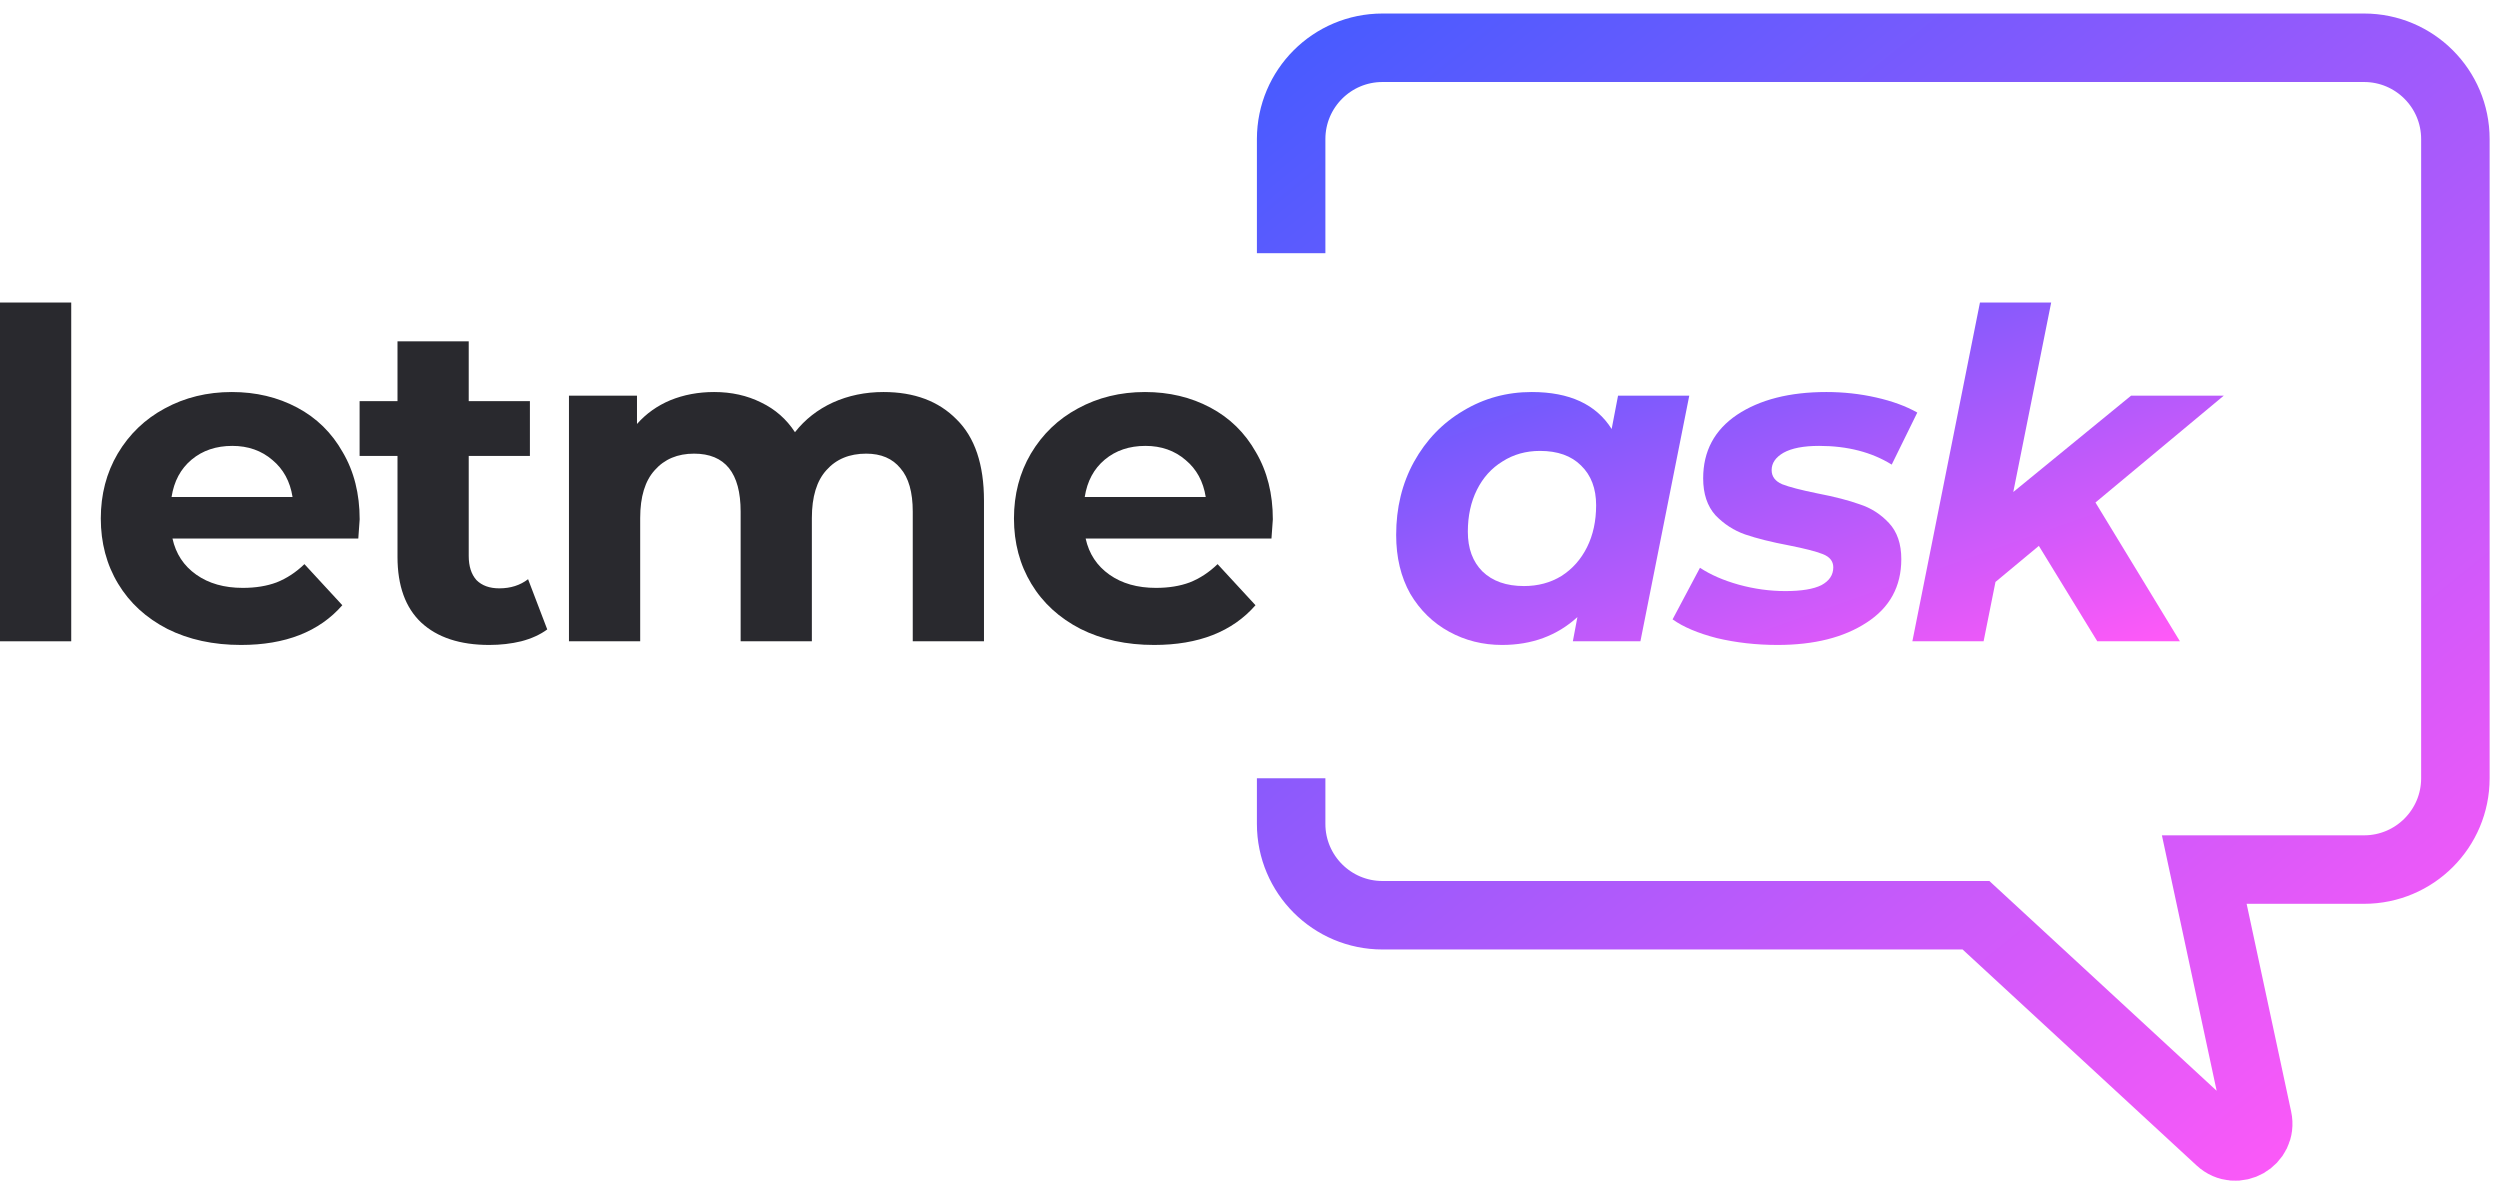
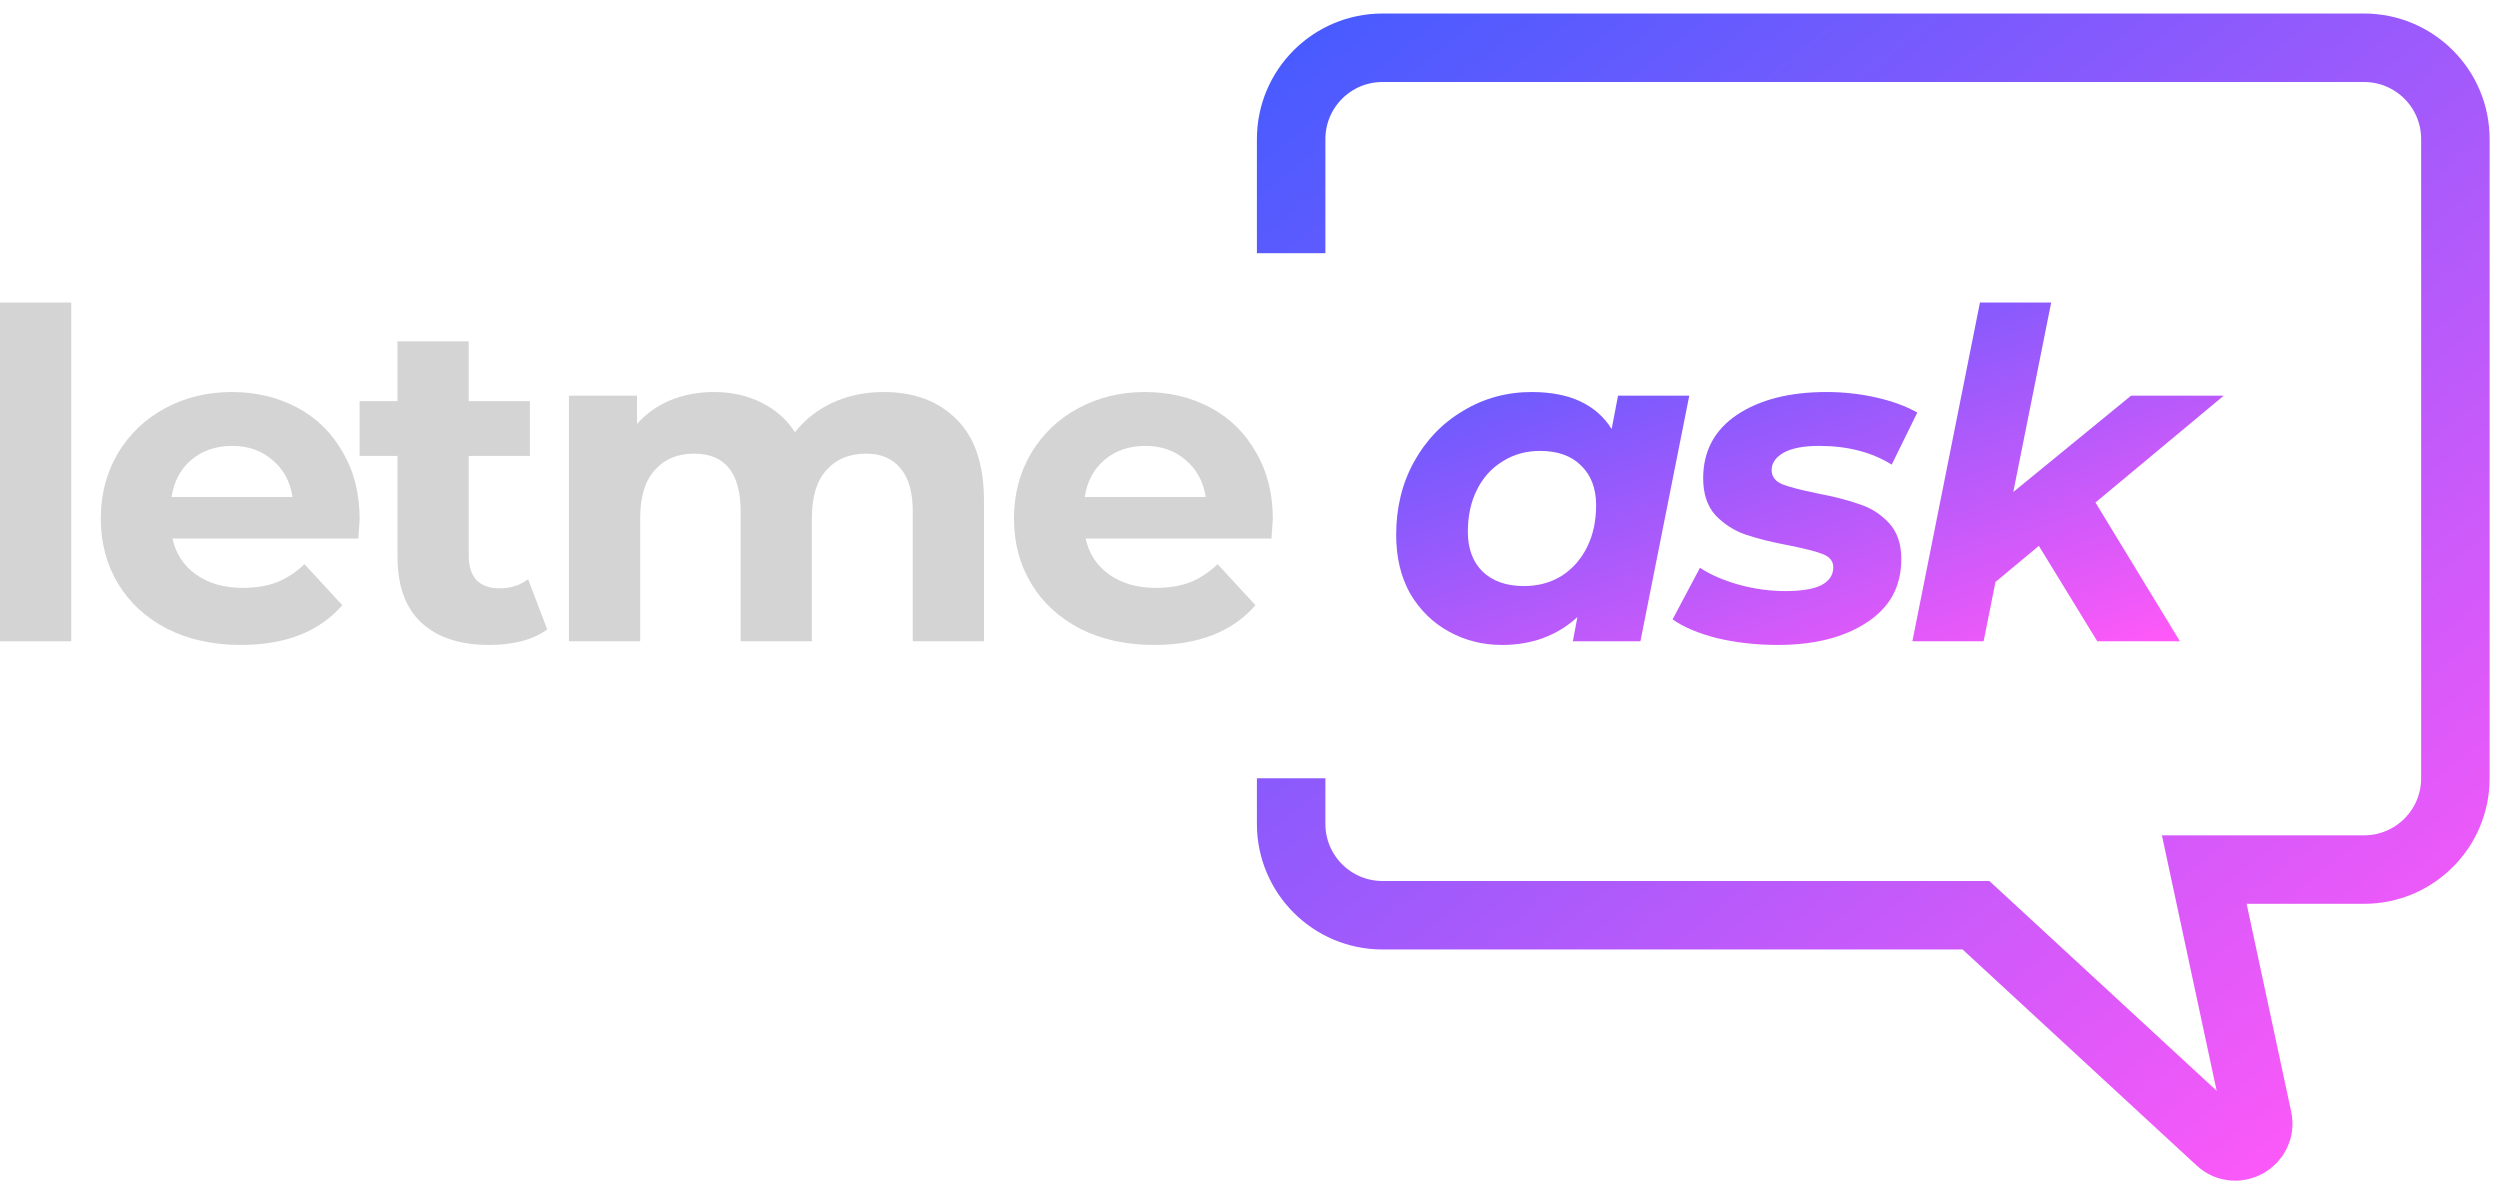
<svg xmlns="http://www.w3.org/2000/svg" width="157" height="75" viewBox="0 0 157 75" fill="none">
-   <path d="M0 18.999H4.473V40.273H0V18.999Z" fill="#29292E" />
-   <path d="M22.587 32.618C22.587 32.675 22.558 33.077 22.501 33.822H10.832C11.042 34.778 11.539 35.533 12.323 36.087C13.106 36.642 14.081 36.919 15.247 36.919C16.05 36.919 16.757 36.804 17.369 36.575C18 36.326 18.583 35.944 19.118 35.428L21.498 38.008C20.045 39.671 17.923 40.503 15.133 40.503C13.393 40.503 11.854 40.168 10.516 39.499C9.178 38.811 8.146 37.865 7.42 36.661C6.693 35.457 6.33 34.09 6.33 32.561C6.33 31.051 6.684 29.694 7.391 28.489C8.117 27.266 9.102 26.32 10.344 25.651C11.606 24.963 13.011 24.619 14.559 24.619C16.069 24.619 17.436 24.944 18.659 25.593C19.883 26.243 20.838 27.18 21.526 28.403C22.234 29.608 22.587 31.012 22.587 32.618ZM14.588 28.002C13.575 28.002 12.724 28.289 12.036 28.862C11.348 29.436 10.927 30.219 10.774 31.213H18.372C18.22 30.238 17.799 29.464 17.111 28.891C16.423 28.298 15.582 28.002 14.588 28.002Z" fill="#29292E" />
-   <path d="M34.367 39.528C33.928 39.853 33.383 40.102 32.733 40.273C32.102 40.426 31.433 40.503 30.726 40.503C28.891 40.503 27.467 40.035 26.454 39.098C25.46 38.161 24.963 36.785 24.963 34.969V28.633H22.583V25.192H24.963V21.436H29.436V25.192H33.278V28.633H29.436V34.912C29.436 35.562 29.598 36.068 29.923 36.431C30.267 36.776 30.745 36.948 31.357 36.948C32.064 36.948 32.666 36.756 33.163 36.374L34.367 39.528Z" fill="#29292E" />
-   <path d="M55.486 24.619C57.417 24.619 58.946 25.192 60.074 26.339C61.221 27.467 61.794 29.168 61.794 31.443V40.273H57.321V32.131C57.321 30.907 57.063 29.999 56.547 29.407C56.05 28.795 55.333 28.489 54.397 28.489C53.345 28.489 52.514 28.833 51.902 29.522C51.291 30.191 50.985 31.194 50.985 32.532V40.273H46.512V32.131C46.512 29.703 45.537 28.489 43.587 28.489C42.555 28.489 41.733 28.833 41.122 29.522C40.51 30.191 40.204 31.194 40.204 32.532V40.273H35.731V24.848H40.003V26.626C40.577 25.976 41.275 25.479 42.096 25.135C42.938 24.791 43.855 24.619 44.849 24.619C45.938 24.619 46.923 24.838 47.802 25.278C48.681 25.699 49.389 26.32 49.924 27.142C50.555 26.339 51.348 25.718 52.304 25.278C53.279 24.838 54.339 24.619 55.486 24.619Z" fill="#29292E" />
-   <path d="M79.934 32.618C79.934 32.675 79.906 33.077 79.848 33.822H68.179C68.389 34.778 68.886 35.533 69.67 36.087C70.454 36.642 71.428 36.919 72.594 36.919C73.397 36.919 74.104 36.804 74.716 36.575C75.347 36.326 75.93 35.944 76.465 35.428L78.845 38.008C77.392 39.671 75.27 40.503 72.48 40.503C70.74 40.503 69.201 40.168 67.864 39.499C66.525 38.811 65.493 37.865 64.767 36.661C64.041 35.457 63.677 34.09 63.677 32.561C63.677 31.051 64.031 29.694 64.738 28.489C65.465 27.266 66.449 26.32 67.692 25.651C68.953 24.963 70.358 24.619 71.906 24.619C73.416 24.619 74.783 24.944 76.006 25.593C77.23 26.243 78.185 27.18 78.874 28.403C79.581 29.608 79.934 31.012 79.934 32.618ZM71.935 28.002C70.922 28.002 70.071 28.289 69.383 28.862C68.695 29.436 68.275 30.219 68.121 31.213H75.72C75.567 30.238 75.146 29.464 74.458 28.891C73.77 28.298 72.929 28.002 71.935 28.002Z" fill="#29292E" />
+   <path d="M0 18.999H4.473V40.273H0V18.999Z" fill="#d4d4d4" />
+   <path d="M22.587 32.618C22.587 32.675 22.558 33.077 22.501 33.822H10.832C11.042 34.778 11.539 35.533 12.323 36.087C13.106 36.642 14.081 36.919 15.247 36.919C16.05 36.919 16.757 36.804 17.369 36.575C18 36.326 18.583 35.944 19.118 35.428L21.498 38.008C20.045 39.671 17.923 40.503 15.133 40.503C13.393 40.503 11.854 40.168 10.516 39.499C9.178 38.811 8.146 37.865 7.42 36.661C6.693 35.457 6.33 34.09 6.33 32.561C6.33 31.051 6.684 29.694 7.391 28.489C8.117 27.266 9.102 26.32 10.344 25.651C11.606 24.963 13.011 24.619 14.559 24.619C16.069 24.619 17.436 24.944 18.659 25.593C19.883 26.243 20.838 27.18 21.526 28.403C22.234 29.608 22.587 31.012 22.587 32.618ZM14.588 28.002C13.575 28.002 12.724 28.289 12.036 28.862C11.348 29.436 10.927 30.219 10.774 31.213H18.372C18.22 30.238 17.799 29.464 17.111 28.891C16.423 28.298 15.582 28.002 14.588 28.002Z" fill="#d4d4d4" />
+   <path d="M34.367 39.528C33.928 39.853 33.383 40.102 32.733 40.273C32.102 40.426 31.433 40.503 30.726 40.503C28.891 40.503 27.467 40.035 26.454 39.098C25.46 38.161 24.963 36.785 24.963 34.969V28.633H22.583V25.192H24.963V21.436H29.436V25.192H33.278V28.633H29.436V34.912C29.436 35.562 29.598 36.068 29.923 36.431C30.267 36.776 30.745 36.948 31.357 36.948C32.064 36.948 32.666 36.756 33.163 36.374L34.367 39.528Z" fill="#d4d4d4" />
+   <path d="M55.486 24.619C57.417 24.619 58.946 25.192 60.074 26.339C61.221 27.467 61.794 29.168 61.794 31.443V40.273H57.321V32.131C57.321 30.907 57.063 29.999 56.547 29.407C56.05 28.795 55.333 28.489 54.397 28.489C53.345 28.489 52.514 28.833 51.902 29.522C51.291 30.191 50.985 31.194 50.985 32.532V40.273H46.512V32.131C46.512 29.703 45.537 28.489 43.587 28.489C42.555 28.489 41.733 28.833 41.122 29.522C40.51 30.191 40.204 31.194 40.204 32.532V40.273H35.731V24.848H40.003V26.626C40.577 25.976 41.275 25.479 42.096 25.135C42.938 24.791 43.855 24.619 44.849 24.619C45.938 24.619 46.923 24.838 47.802 25.278C48.681 25.699 49.389 26.32 49.924 27.142C50.555 26.339 51.348 25.718 52.304 25.278C53.279 24.838 54.339 24.619 55.486 24.619Z" fill="#d4d4d4" />
+   <path d="M79.934 32.618C79.934 32.675 79.906 33.077 79.848 33.822H68.179C68.389 34.778 68.886 35.533 69.67 36.087C70.454 36.642 71.428 36.919 72.594 36.919C73.397 36.919 74.104 36.804 74.716 36.575C75.347 36.326 75.93 35.944 76.465 35.428L78.845 38.008C77.392 39.671 75.27 40.503 72.48 40.503C70.74 40.503 69.201 40.168 67.864 39.499C66.525 38.811 65.493 37.865 64.767 36.661C64.041 35.457 63.677 34.09 63.677 32.561C63.677 31.051 64.031 29.694 64.738 28.489C65.465 27.266 66.449 26.32 67.692 25.651C68.953 24.963 70.358 24.619 71.906 24.619C73.416 24.619 74.783 24.944 76.006 25.593C77.23 26.243 78.185 27.18 78.874 28.403C79.581 29.608 79.934 31.012 79.934 32.618ZM71.935 28.002C70.922 28.002 70.071 28.289 69.383 28.862C68.695 29.436 68.275 30.219 68.121 31.213H75.72C75.567 30.238 75.146 29.464 74.458 28.891C73.77 28.298 72.929 28.002 71.935 28.002Z" fill="#d4d4d4" />
  <path d="M106.086 24.848L103.018 40.273H98.775L99.061 38.754C97.781 39.92 96.204 40.503 94.331 40.503C93.126 40.503 92.018 40.226 91.005 39.671C89.992 39.117 89.179 38.324 88.567 37.292C87.975 36.24 87.679 35.007 87.679 33.593C87.679 31.892 88.051 30.363 88.797 29.006C89.561 27.629 90.594 26.559 91.894 25.794C93.193 25.011 94.627 24.619 96.194 24.619C98.564 24.619 100.237 25.393 101.212 26.941L101.613 24.848H106.086ZM95.707 36.804C96.586 36.804 97.37 36.594 98.058 36.173C98.746 35.734 99.281 35.132 99.664 34.367C100.046 33.602 100.237 32.723 100.237 31.729C100.237 30.678 99.922 29.846 99.291 29.235C98.679 28.623 97.819 28.317 96.71 28.317C95.831 28.317 95.047 28.537 94.359 28.977C93.671 29.397 93.136 29.99 92.754 30.754C92.371 31.519 92.18 32.398 92.18 33.392C92.18 34.444 92.486 35.275 93.098 35.887C93.728 36.498 94.598 36.804 95.707 36.804Z" fill="url(#paint0_linear)" />
  <path d="M111.632 40.503C110.294 40.503 109.023 40.359 107.819 40.073C106.634 39.767 105.707 39.375 105.038 38.897L106.758 35.657C107.427 36.097 108.239 36.451 109.195 36.718C110.17 36.986 111.145 37.12 112.119 37.12C113.133 37.12 113.888 36.995 114.385 36.747C114.882 36.479 115.13 36.106 115.13 35.629C115.13 35.246 114.91 34.969 114.471 34.797C114.031 34.625 113.324 34.444 112.349 34.252C111.24 34.042 110.323 33.813 109.596 33.564C108.889 33.316 108.268 32.914 107.733 32.36C107.217 31.787 106.959 31.012 106.959 30.038C106.959 28.336 107.666 27.008 109.08 26.052C110.514 25.096 112.387 24.619 114.7 24.619C115.77 24.619 116.812 24.733 117.825 24.963C118.838 25.192 119.698 25.508 120.406 25.909L118.8 29.177C117.538 28.394 116.019 28.002 114.241 28.002C113.266 28.002 112.521 28.145 112.005 28.432C111.508 28.719 111.259 29.082 111.259 29.522C111.259 29.923 111.479 30.219 111.919 30.41C112.358 30.582 113.094 30.774 114.127 30.984C115.216 31.194 116.105 31.424 116.793 31.672C117.5 31.901 118.112 32.293 118.628 32.847C119.144 33.402 119.402 34.157 119.402 35.113C119.402 36.833 118.676 38.161 117.223 39.098C115.79 40.035 113.926 40.503 111.632 40.503Z" fill="url(#paint1_linear)" />
  <path d="M131.595 31.557L136.899 40.273H131.71L128.04 34.281L125.316 36.546L124.57 40.273H120.097L124.341 18.999H128.814L126.434 30.898L133.831 24.848H139.652L131.595 31.557Z" fill="url(#paint2_linear)" />
  <path d="M81.084 15.902V8.734C81.084 5.567 83.652 3 86.819 3H148.463C151.63 3 154.198 5.567 154.198 8.734V48.875C154.198 52.042 151.63 54.609 148.463 54.609H138.428L141.782 70.26C142.075 71.628 140.436 72.563 139.408 71.614L124.092 57.477H86.819C83.652 57.477 81.084 54.909 81.084 51.742V48.875" stroke="url(#paint3_linear)" stroke-width="4.301" />
  <defs>
    <linearGradient id="paint0_linear" x1="87.679" y1="18.999" x2="99.758" y2="53.111" gradientUnits="userSpaceOnUse">
      <stop stop-color="#485BFF" />
      <stop offset="1" stop-color="#FF59F8" />
    </linearGradient>
    <linearGradient id="paint1_linear" x1="87.679" y1="18.999" x2="99.758" y2="53.111" gradientUnits="userSpaceOnUse">
      <stop stop-color="#485BFF" />
      <stop offset="1" stop-color="#FF59F8" />
    </linearGradient>
    <linearGradient id="paint2_linear" x1="87.679" y1="18.999" x2="99.758" y2="53.111" gradientUnits="userSpaceOnUse">
      <stop stop-color="#485BFF" />
      <stop offset="1" stop-color="#FF59F8" />
    </linearGradient>
    <linearGradient id="paint3_linear" x1="81.084" y1="3" x2="141.295" y2="77.547" gradientUnits="userSpaceOnUse">
      <stop stop-color="#485BFF" />
      <stop offset="1" stop-color="#FF59F8" />
    </linearGradient>
  </defs>
</svg>
